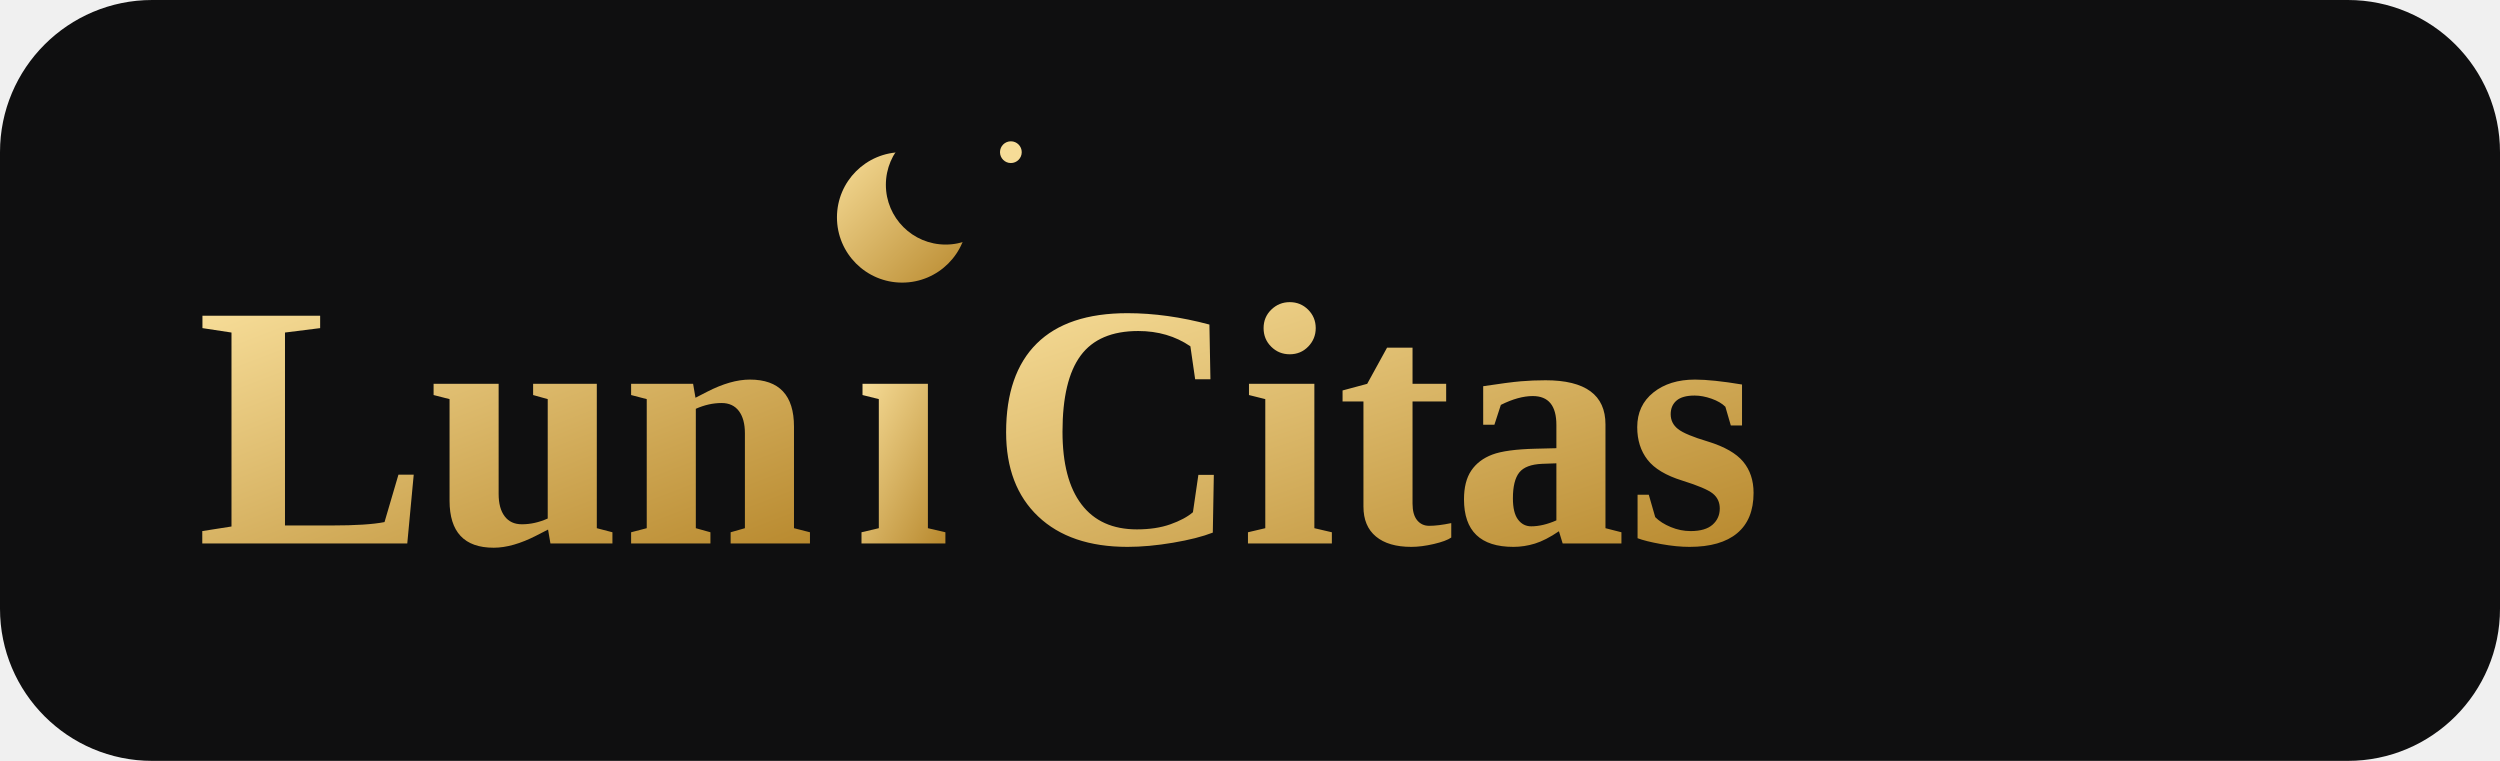
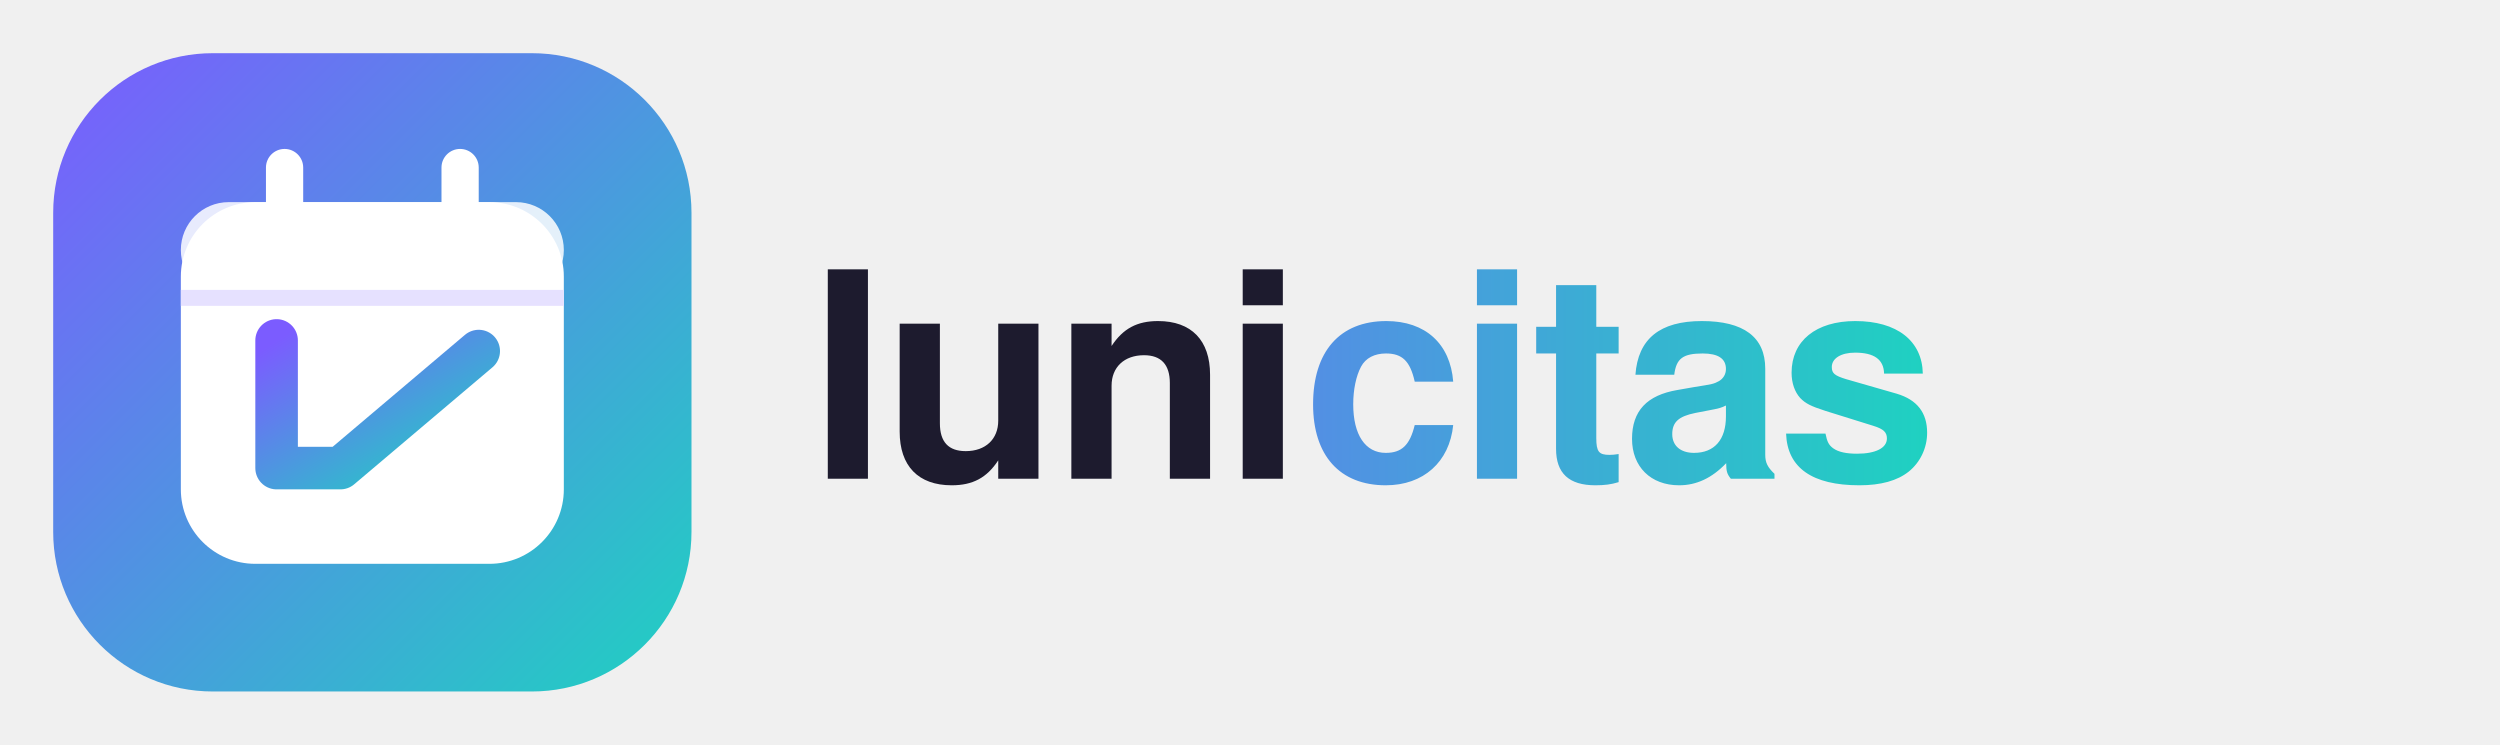
- <svg xmlns="http://www.w3.org/2000/svg" viewBox="0 0 460 140" width="460" height="140">
+ <svg xmlns="http://www.w3.org/2000/svg" viewBox="0 0 470 140" width="470" height="140">
  <defs>
-     <linearGradient id="oro" x1="0" y1="0" x2="1" y2="1">
-       <stop offset="0" stop-color="#f6dc97" />
-       <stop offset="1" stop-color="#b8892e" />
+     <linearGradient id="g" x1="0" y1="0" x2="1" y2="1">
+       <stop offset="0" stop-color="#7b5cff" />
+       <stop offset="1" stop-color="#1fd1c1" />
    </linearGradient>
-     <mask id="creciente">
-       <rect width="460" height="140" fill="#fff" />
-       <circle cx="174" cy="34" r="11" fill="#000" />
-     </mask>
+     <linearGradient id="t" x1="0" y1="0" x2="1" y2="0">
+       <stop offset="0" stop-color="#7b5cff" />
+       <stop offset="1" stop-color="#1fd1c1" />
+     </linearGradient>
  </defs>
-   <rect width="460" height="140" rx="28" fill="#0f0f10" />
-   <g font-family="Georgia, 'Times New Roman', serif" font-weight="700" font-size="64" fill="url(#oro)">
-     <text x="150" y="100" text-anchor="end">Lun</text>
-     <text x="166" y="100" text-anchor="middle">ı</text>
-     <text x="182" y="100" text-anchor="start">Citas</text>
-   </g>
-   <circle cx="166" cy="40" r="12" fill="url(#oro)" mask="url(#creciente)" />
-   <circle cx="186" cy="28" r="2" fill="#f6dc97" />
-   <line x1="60" y1="118" x2="400" y2="118" stroke="url(#oro)" stroke-width="2" stroke-linecap="round" opacity=".5" />
+   <rect x="10" y="10" width="120" height="120" rx="30" fill="url(#g)" />
+   <rect x="34" y="38" width="72" height="68" rx="14" fill="#ffffff" />
+   <rect x="34" y="38" width="72" height="18" rx="9" fill="#ffffff" opacity=".85" />
+   <line x1="34" y1="56" x2="106" y2="56" stroke="#e6e1ff" stroke-width="3" />
+   <rect x="50" y="28" width="7" height="18" rx="3.5" fill="#ffffff" />
+   <rect x="83" y="28" width="7" height="18" rx="3.5" fill="#ffffff" />
+   <path d="M52 64 L52 88 L64 88 L90 66" fill="none" stroke="url(#g)" stroke-width="8" stroke-linecap="round" stroke-linejoin="round" />
+   <text x="152" y="90" font-family="Poppins, 'Segoe UI', Helvetica, Arial, sans-serif" font-size="54" font-weight="700" fill="#1d1b2e" letter-spacing="-1">luni<tspan fill="url(#t)">citas</tspan>
+   </text>
</svg>
